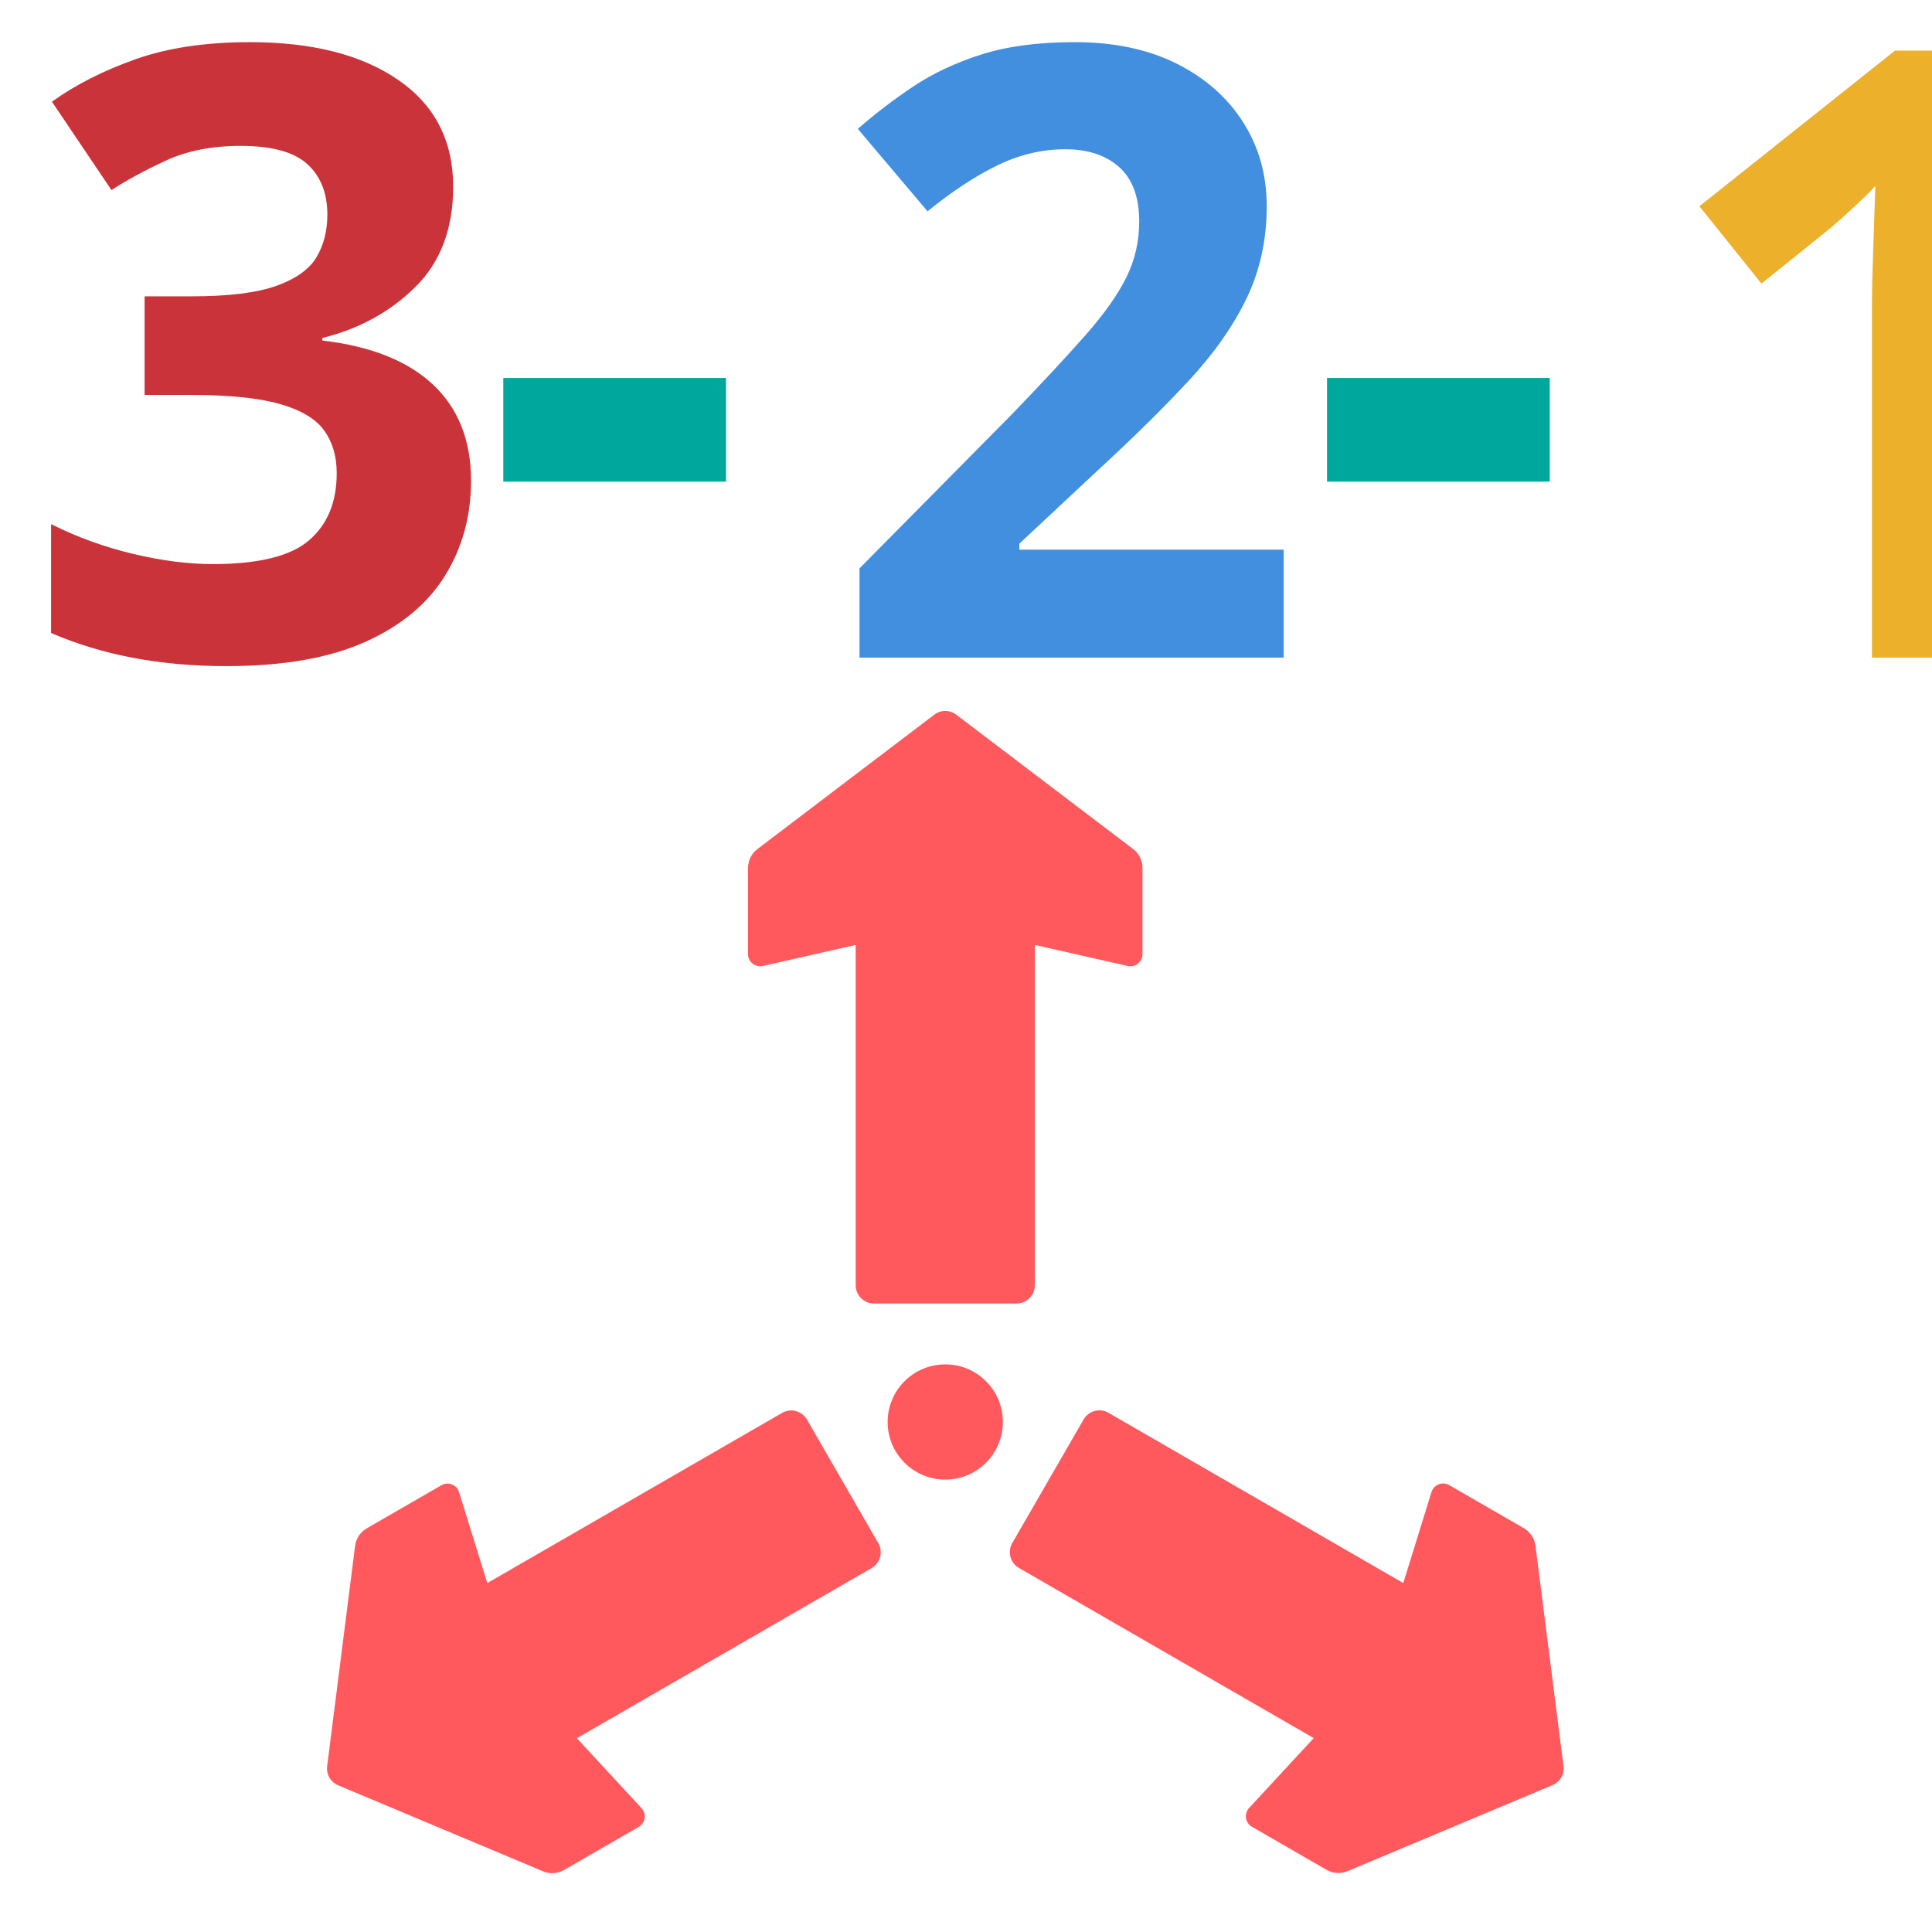
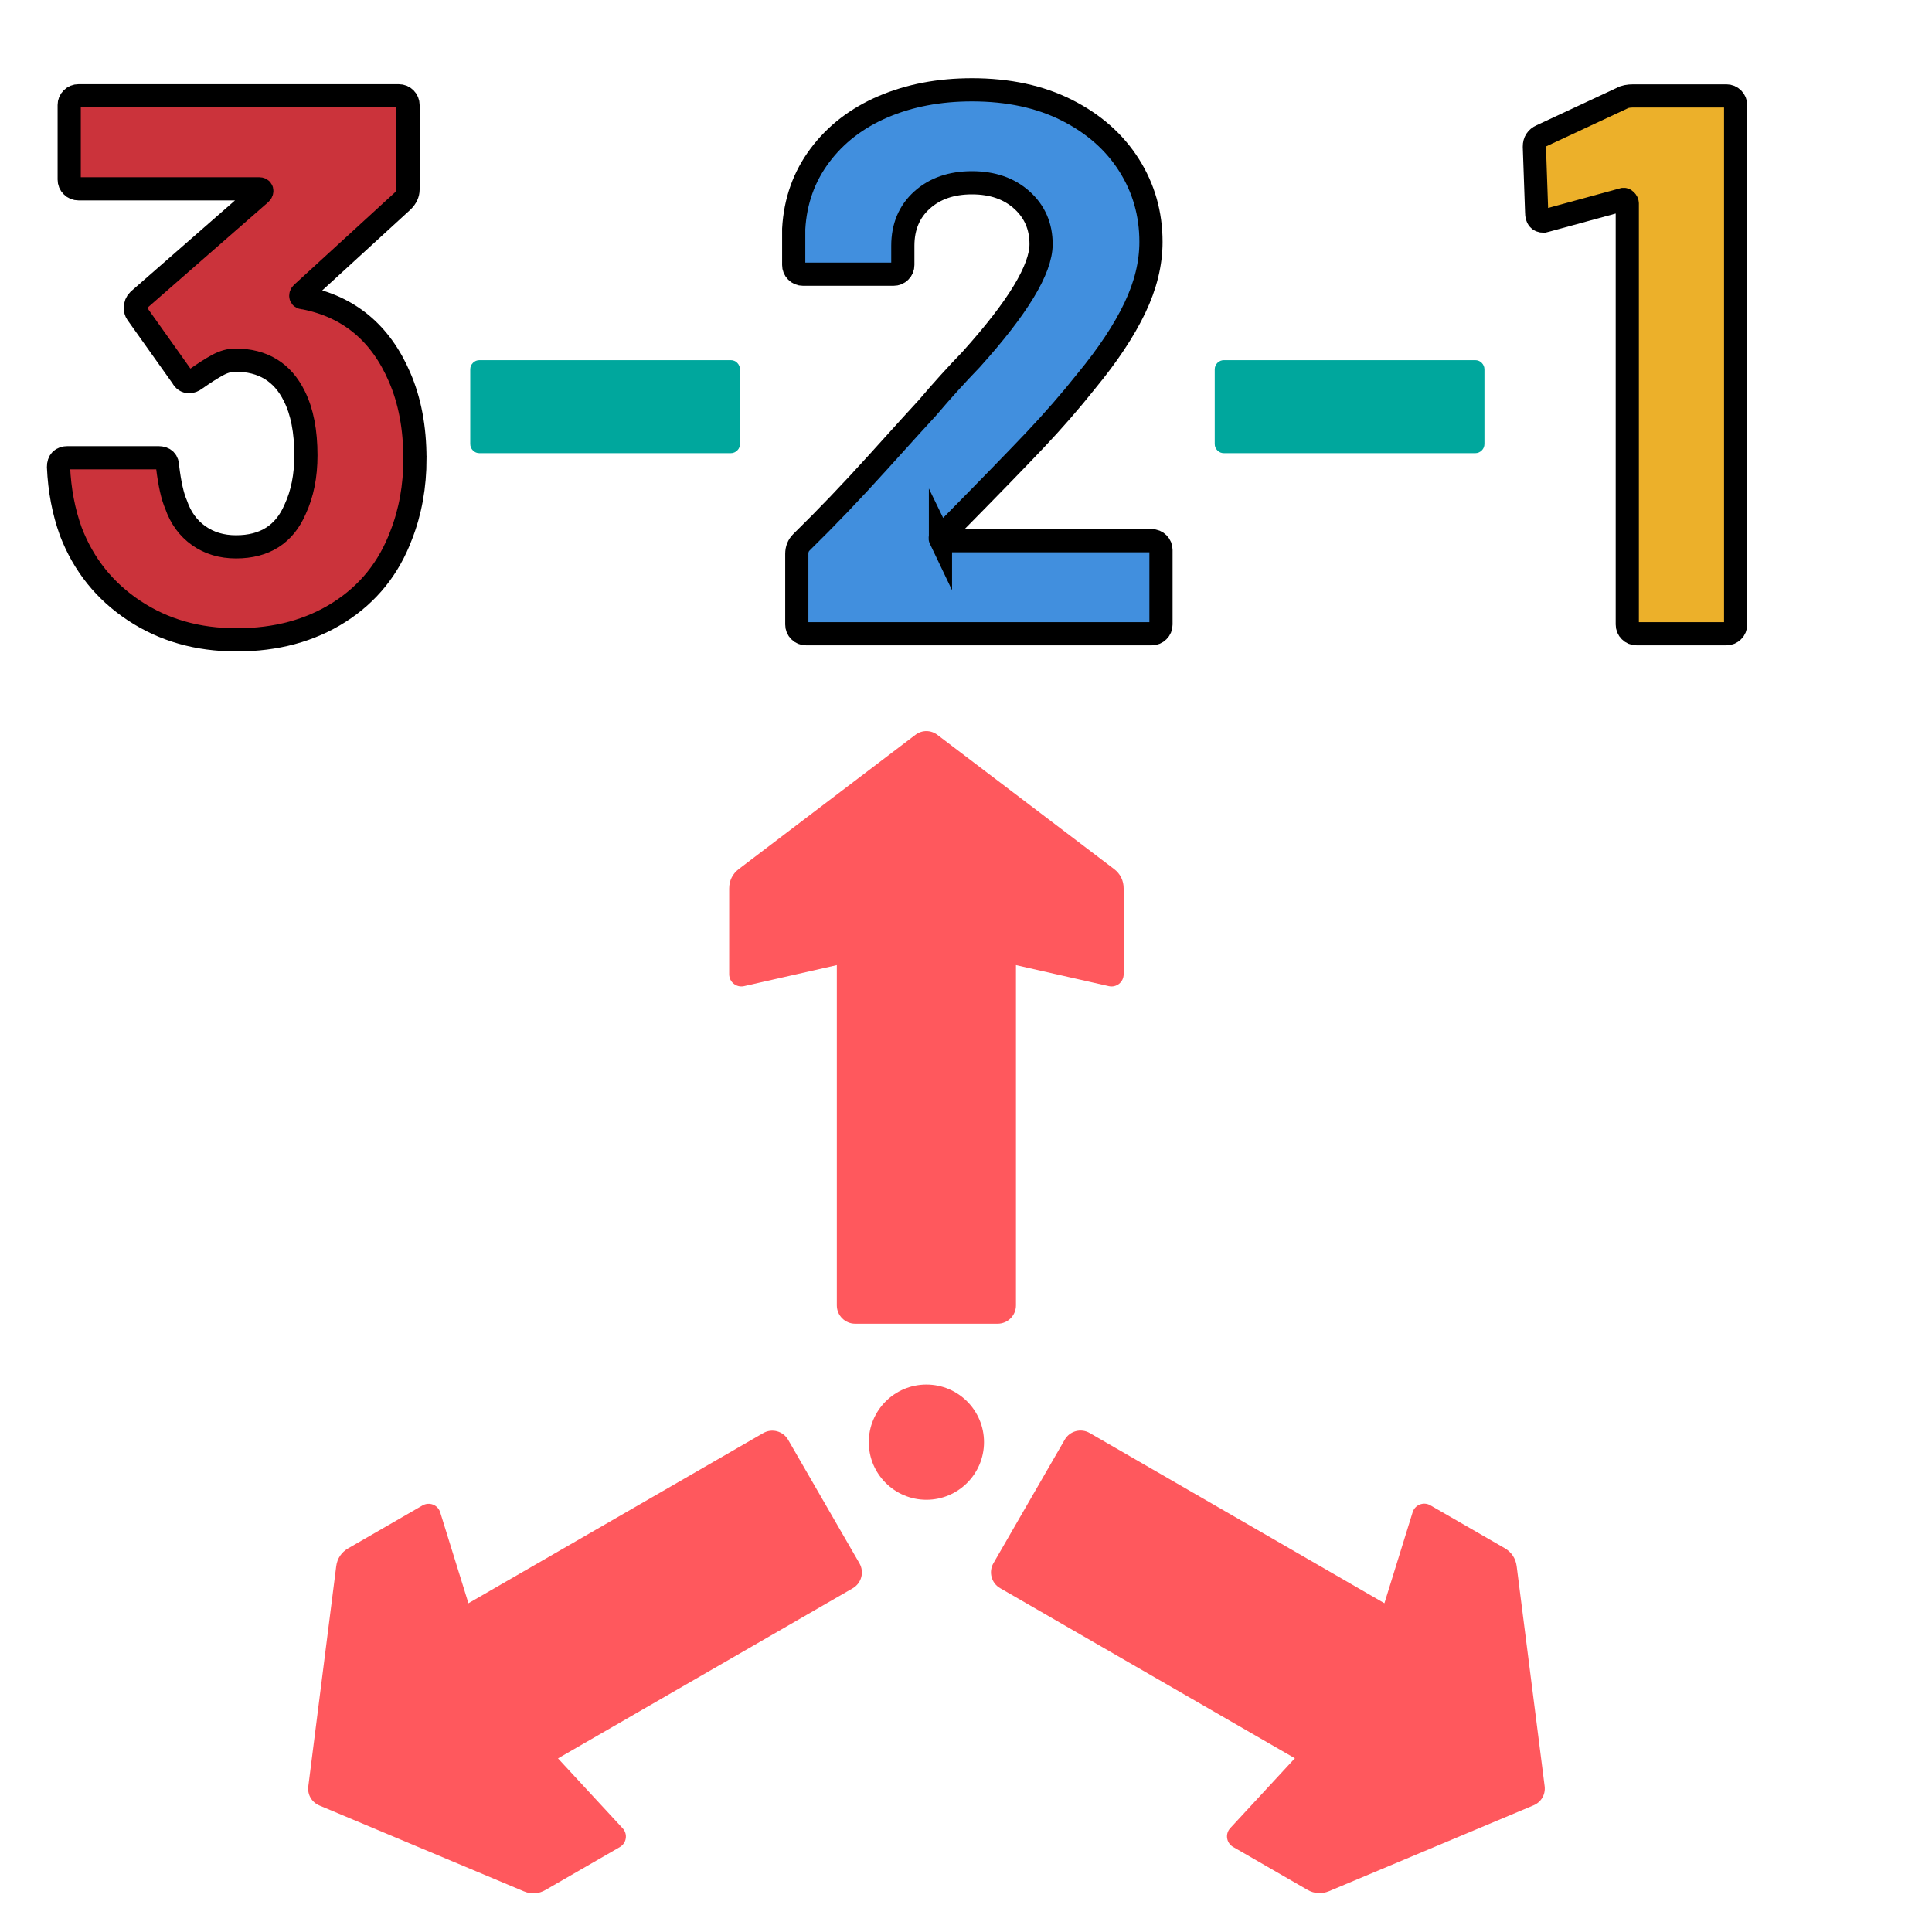
<svg xmlns="http://www.w3.org/2000/svg" id="Layer_1" version="1.1" viewBox="0 0 500 500">
  <defs>
    <style>
      .st0 {
-         font-family: Barlow-Bold, Barlow;
-         font-size: 220px;
-         font-weight: 700;
+         fill: #ecb02a;
+       }
+ 
+       .st0, .st1, .st2 {
+         stroke: #000;
+         stroke-miterlimit: 10;
+         stroke-width: 6px;
      }

      .st1 {
        fill: #cb333b;
      }

      .st2 {
-         fill: #ecb02a;
+         fill: #418fde;
      }

      .st3 {
-         letter-spacing: 0em;
-       }
- 
-       .st3, .st4 {
        fill: #00a79d;
      }

-       .st5 {
-         fill: #418fde;
-       }
- 
-       .st6 {
+       .st4 {
        fill: #ff585d;
        fill-rule: evenodd;
      }
    </style>
  </defs>
-   <path class="st6" d="M221.45,244.55v88.07c0,2.6,2.13,4.73,4.73,4.73h36.9c2.6,0,4.73-2.13,4.73-4.73v-88.07l24.02,5.44c1.99.45,3.85-1.04,3.85-3.08v-22.19c.01-2.03-.85-3.79-2.47-5.03l-45.72-34.72c-1.72-1.31-4.01-1.31-5.72,0l-45.69,34.72c-1.62,1.24-2.49,2.98-2.49,5.03v22.19c0,2.03,1.86,3.52,3.85,3.08l24.02-5.44ZM244.63,353.1c8.24,0,14.91,6.68,14.91,14.91s-6.68,14.91-14.91,14.91-14.91-6.68-14.91-14.91c-.01-8.22,6.68-14.91,14.91-14.91ZM363.16,409.69l-76.27-44.05c-2.26-1.31-5.16-.53-6.46,1.73l-18.45,31.96c-1.31,2.26-.53,5.16,1.73,6.46l76.28,44.03-16.72,18.08c-1.38,1.49-1.02,3.86.74,4.87l19.22,11.09c1.76,1.02,3.72,1.14,5.6.36l52.93-22.22c1.99-.84,3.14-2.81,2.87-4.96l-7.24-56.93c-.26-2.02-1.34-3.65-3.11-4.67l-19.22-11.09c-1.76-1.01-3.99-.14-4.59,1.79l-7.3,23.54ZM149.29,449.85l76.28-44.03c2.26-1.31,3.04-4.2,1.73-6.46l-18.45-31.96c-1.31-2.26-4.2-3.04-6.46-1.73l-76.28,44.03-7.3-23.52c-.6-1.95-2.83-2.81-4.59-1.79l-19.22,11.09c-1.76,1.02-2.86,2.64-3.11,4.67l-7.22,56.93c-.27,2.14.88,4.12,2.86,4.96l52.93,22.22c1.88.8,3.84.67,5.6-.36l19.22-11.09c1.76-1.02,2.12-3.38.74-4.87l-16.72-18.08Z" />
-   <text class="st0" transform="translate(4.86 170.19)">
-     <tspan class="st1" x="0" y="0">3</tspan>
-     <tspan class="st3" x="118.8" y="0">-</tspan>
-     <tspan class="st5" x="208.78" y="0">2</tspan>
-     <tspan class="st4" x="331.98" y="0">-</tspan>
-     <tspan class="st2" x="421.96" y="0">1</tspan>
-   </text>
+   <path class="st4" d="M216.57,249.77v88.07c0,2.6,2.13,4.73,4.73,4.73h36.9c2.6,0,4.73-2.13,4.73-4.73v-88.07l24.02,5.44c1.99.45,3.85-1.04,3.85-3.08v-22.19c.01-2.03-.85-3.79-2.47-5.03l-45.72-34.72c-1.72-1.31-4.01-1.31-5.72,0l-45.69,34.72c-1.62,1.24-2.49,2.98-2.49,5.03v22.19c0,2.03,1.86,3.52,3.85,3.08l24.02-5.44h-.01ZM239.75,358.32c8.24,0,14.91,6.68,14.91,14.91s-6.68,14.91-14.91,14.91-14.91-6.68-14.91-14.91,6.68-14.91,14.91-14.91ZM358.28,414.91l-76.27-44.05c-2.26-1.31-5.16-.53-6.46,1.73l-18.45,31.96c-1.31,2.26-.53,5.16,1.73,6.46l76.28,44.03-16.72,18.08c-1.38,1.49-1.02,3.86.74,4.87l19.22,11.09c1.76,1.02,3.72,1.14,5.6.36l52.93-22.22c1.99-.84,3.14-2.81,2.87-4.96l-7.24-56.93c-.26-2.02-1.34-3.65-3.11-4.67l-19.22-11.09c-1.76-1.01-3.99-.14-4.59,1.79l-7.3,23.54h-.01ZM144.41,455.07l76.28-44.03c2.26-1.31,3.04-4.2,1.73-6.46l-18.45-31.96c-1.31-2.26-4.2-3.04-6.46-1.73l-76.28,44.03-7.3-23.52c-.6-1.95-2.83-2.81-4.59-1.79l-19.22,11.09c-1.76,1.02-2.86,2.64-3.11,4.67l-7.22,56.93c-.27,2.14.88,4.12,2.86,4.96l52.93,22.22c1.88.8,3.84.67,5.6-.36l19.22-11.09c1.76-1.02,2.12-3.38.74-4.87l-16.72-18.08h0Z" />
+   <path class="st1" d="M107.39,118.67c0,7.16-1.19,13.79-3.58,19.88-3.18,8.48-8.52,15.11-16.01,19.88-7.49,4.77-16.34,7.16-26.54,7.16s-18.92-2.52-26.54-7.56c-7.62-5.04-13.09-11.86-16.4-20.48-1.86-5.17-2.92-10.74-3.18-16.7,0-1.59.8-2.39,2.39-2.39h23.46c1.59,0,2.39.8,2.39,2.39.53,4.37,1.26,7.62,2.19,9.74,1.19,3.45,3.15,6.13,5.87,8.05,2.72,1.92,5.93,2.88,9.64,2.88,7.42,0,12.53-3.25,15.31-9.74,1.85-3.98,2.78-8.61,2.78-13.92,0-6.23-.99-11.33-2.98-15.31-3.05-6.23-8.15-9.35-15.31-9.35-1.46,0-2.98.43-4.57,1.29-1.59.86-3.51,2.09-5.77,3.68-.53.4-1.06.6-1.59.6-.79,0-1.39-.4-1.79-1.19l-11.73-16.5c-.27-.4-.4-.86-.4-1.39,0-.8.26-1.46.8-1.99l31.61-27.64c.26-.26.36-.53.3-.8-.07-.26-.3-.4-.7-.4H20.3c-.67,0-1.23-.23-1.69-.7-.47-.46-.7-1.03-.7-1.69v-19.29c0-.66.23-1.22.7-1.69s1.02-.7,1.69-.7h82.91c.66,0,1.22.23,1.69.7.46.47.7,1.03.7,1.69v21.87c0,1.06-.47,2.06-1.39,2.98l-26.05,23.86c-.27.27-.37.53-.3.8.06.27.36.4.89.4,11.53,2.26,19.75,9.08,24.65,20.48,2.65,6.1,3.98,13.12,3.98,21.08Z" />
+   <path class="st3" d="M122.4,116.58c-.47-.46-.7-1.03-.7-1.69v-19.29c0-.66.23-1.22.7-1.69s1.03-.7,1.69-.7h65.02c.66,0,1.22.23,1.69.7.46.47.7,1.03.7,1.69v19.29c0,.66-.23,1.23-.7,1.69s-1.03.7-1.69.7h-65.02c-.66,0-1.23-.23-1.69-.7Z" />
+   <path class="st2" d="M243.39,139.54c.13.27.4.4.8.4h53.88c.66,0,1.22.23,1.69.7.46.47.7,1.03.7,1.69v19.29c0,.66-.23,1.23-.7,1.69-.47.47-1.03.7-1.69.7h-89.47c-.67,0-1.23-.23-1.69-.7-.47-.46-.7-1.03-.7-1.69v-18.29c0-1.19.4-2.19,1.19-2.98,6.49-6.36,13.12-13.29,19.88-20.78,6.76-7.49,11-12.16,12.73-14.02,3.71-4.37,7.49-8.55,11.33-12.53,12.06-13.39,18.09-23.33,18.09-29.82,0-4.64-1.66-8.45-4.97-11.43-3.31-2.98-7.62-4.47-12.92-4.47s-9.61,1.49-12.92,4.47c-3.31,2.98-4.97,6.93-4.97,11.83v4.97c0,.67-.23,1.23-.7,1.69-.47.47-1.03.7-1.69.7h-23.46c-.67,0-1.23-.23-1.69-.7-.47-.46-.7-1.02-.7-1.69v-9.34c.4-7.16,2.65-13.49,6.76-18.99,4.11-5.5,9.58-9.71,16.4-12.63,6.83-2.91,14.48-4.37,22.96-4.37,9.41,0,17.6,1.76,24.56,5.27,6.96,3.51,12.33,8.25,16.11,14.22s5.67,12.59,5.67,19.88c0,5.57-1.39,11.27-4.18,17.1-2.78,5.83-6.96,12.13-12.53,18.89-4.11,5.17-8.55,10.27-13.32,15.31-4.77,5.04-11.86,12.33-21.27,21.87l-2.98,2.98c-.27.27-.33.53-.2.8Z" />
+   <path class="st3" d="M315.07,116.58c-.47-.46-.7-1.03-.7-1.69v-19.29c0-.66.23-1.22.7-1.69s1.03-.7,1.69-.7h65.02c.66,0,1.22.23,1.69.7.46.47.7,1.03.7,1.69v19.29c0,.66-.23,1.23-.7,1.69s-1.03.7-1.69.7h-65.02c-.66,0-1.23-.23-1.69-.7Z" />
+   <path class="st0" d="M422.73,24.82h24.06c.66,0,1.22.23,1.69.7.46.47.7,1.03.7,1.69v134.41c0,.66-.23,1.23-.7,1.69s-1.03.7-1.69.7h-23.26c-.67,0-1.23-.23-1.69-.7-.47-.46-.7-1.03-.7-1.69V52.66c0-.26-.13-.53-.4-.8-.27-.26-.53-.33-.79-.2l-19.68,5.37-.79.2c-1.19,0-1.79-.73-1.79-2.19l-.6-17.1c0-1.32.6-2.25,1.79-2.78l20.88-9.74c.66-.4,1.66-.6,2.98-.6Z" />
</svg>
